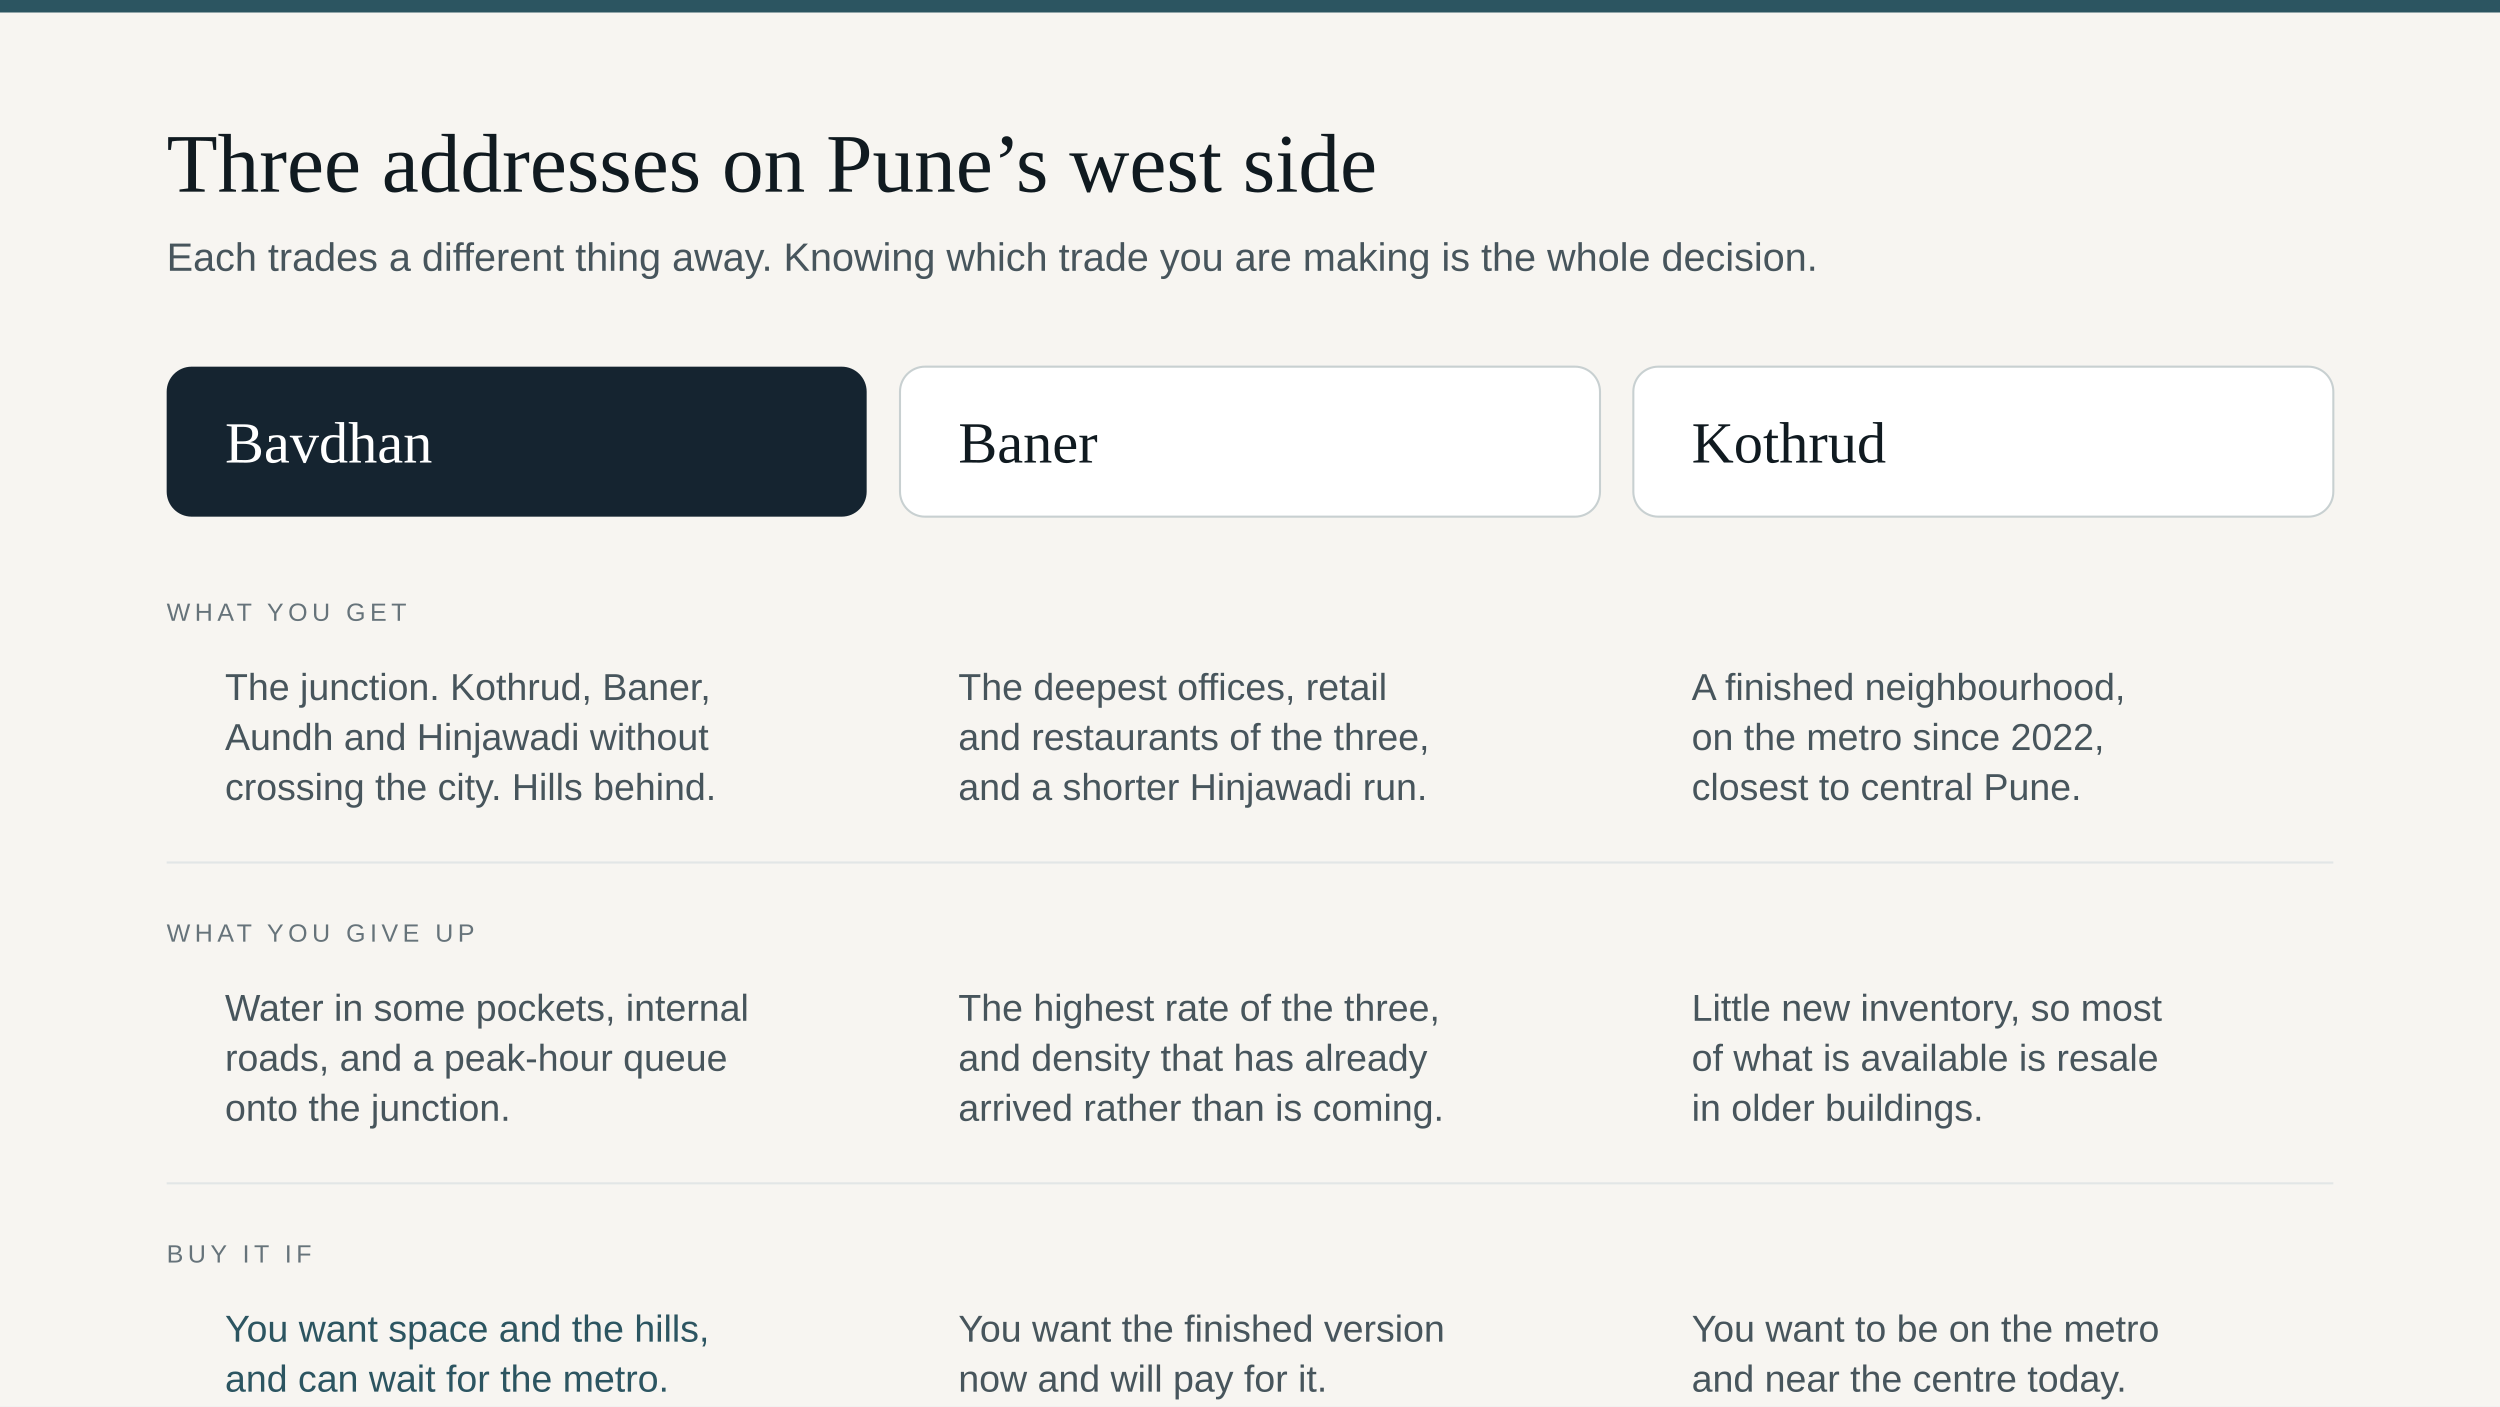
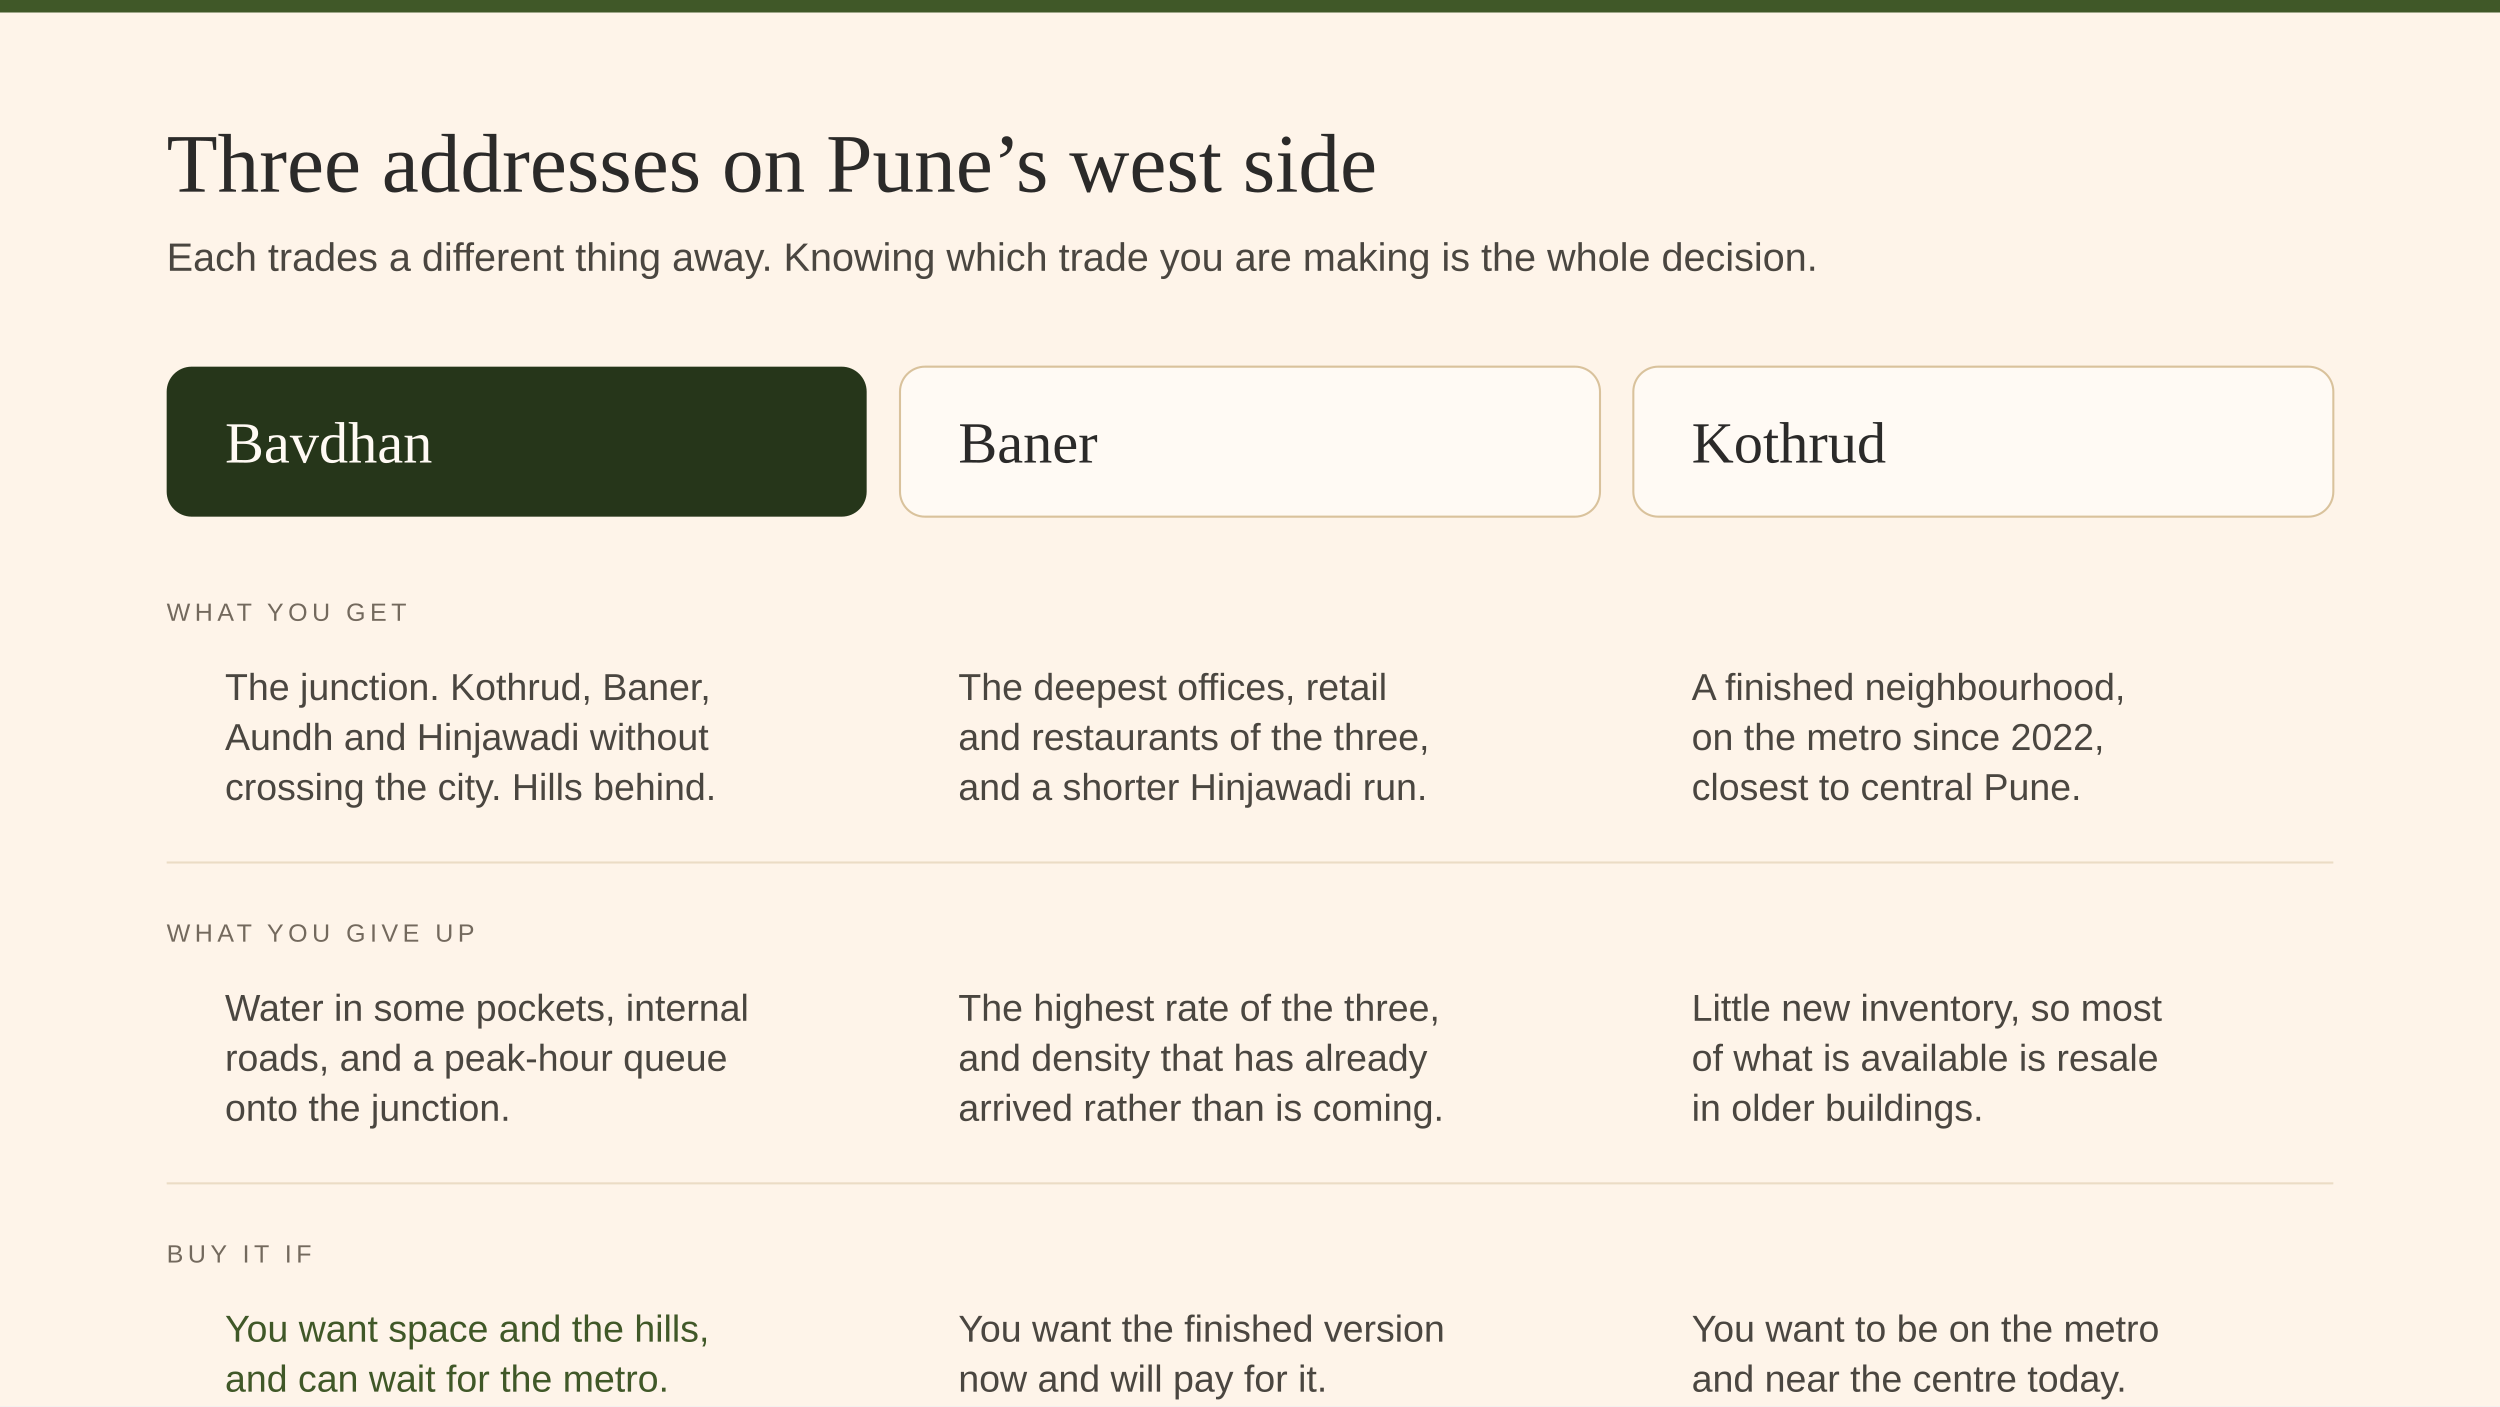
<svg xmlns="http://www.w3.org/2000/svg" viewBox="0 0 1200 675" width="1200" height="675" role="img" aria-label="Comparison of Bavdhan, Baner and Kothrud on what each offers and what each costs you">
-   <rect width="1200" height="675" fill="#f7f5f1" />
-   <rect x="0" y="0" width="1200" height="6" fill="#2c5561" />
-   <text x="80" y="92" font-family="Georgia, 'Times New Roman', serif" font-size="40" fill="#101a20">Three addresses on Pune’s west side</text>
-   <text x="80" y="130" font-family="Helvetica Neue, Arial, sans-serif" font-size="19" fill="#47555c">Each trades a different thing away. Knowing which trade you are making is the whole decision.</text>
+   <rect width="1200" height="675" fill="#fef4e9" />
+   <rect x="0" y="0" width="1200" height="6" fill="#405828" />
+   <text x="80" y="92" font-family="Georgia, 'Times New Roman', serif" font-size="40" fill="#2b2a29">Three addresses on Pune’s west side</text>
+   <text x="80" y="130" font-family="Helvetica Neue, Arial, sans-serif" font-size="19" fill="#4a4640">Each trades a different thing away. Knowing which trade you are making is the whole decision.</text>
  <g font-family="Helvetica Neue, Arial, sans-serif">
-     <rect x="80" y="176" width="336" height="72" rx="12" fill="#152430" />
-     <text x="108" y="222" font-family="Georgia, 'Times New Roman', serif" font-size="28" fill="#ffffff">Bavdhan</text>
-     <rect x="432" y="176" width="336" height="72" rx="12" fill="#ffffff" stroke="#c8d0d1" />
-     <text x="460" y="222" font-family="Georgia, 'Times New Roman', serif" font-size="28" fill="#101a20">Baner</text>
-     <rect x="784" y="176" width="336" height="72" rx="12" fill="#ffffff" stroke="#c8d0d1" />
-     <text x="812" y="222" font-family="Georgia, 'Times New Roman', serif" font-size="28" fill="#101a20">Kothrud</text>
-     <text x="80" y="298" font-size="12" fill="#66737a" letter-spacing="0.18em">WHAT YOU GET</text>
-     <text x="108" y="336" font-size="18" fill="#47555c">The junction. Kothrud, Baner,</text>
-     <text x="108" y="360" font-size="18" fill="#47555c">Aundh and Hinjawadi without</text>
-     <text x="108" y="384" font-size="18" fill="#47555c">crossing the city. Hills behind.</text>
-     <text x="460" y="336" font-size="18" fill="#47555c">The deepest offices, retail</text>
-     <text x="460" y="360" font-size="18" fill="#47555c">and restaurants of the three,</text>
-     <text x="460" y="384" font-size="18" fill="#47555c">and a shorter Hinjawadi run.</text>
-     <text x="812" y="336" font-size="18" fill="#47555c">A finished neighbourhood,</text>
-     <text x="812" y="360" font-size="18" fill="#47555c">on the metro since 2022,</text>
-     <text x="812" y="384" font-size="18" fill="#47555c">closest to central Pune.</text>
-     <line x1="80" y1="414" x2="1120" y2="414" stroke="#e2e6e6" />
-     <text x="80" y="452" font-size="12" fill="#66737a" letter-spacing="0.18em">WHAT YOU GIVE UP</text>
-     <text x="108" y="490" font-size="18" fill="#47555c">Water in some pockets, internal</text>
-     <text x="108" y="514" font-size="18" fill="#47555c">roads, and a peak-hour queue</text>
-     <text x="108" y="538" font-size="18" fill="#47555c">onto the junction.</text>
-     <text x="460" y="490" font-size="18" fill="#47555c">The highest rate of the three,</text>
-     <text x="460" y="514" font-size="18" fill="#47555c">and density that has already</text>
-     <text x="460" y="538" font-size="18" fill="#47555c">arrived rather than is coming.</text>
-     <text x="812" y="490" font-size="18" fill="#47555c">Little new inventory, so most</text>
-     <text x="812" y="514" font-size="18" fill="#47555c">of what is available is resale</text>
-     <text x="812" y="538" font-size="18" fill="#47555c">in older buildings.</text>
-     <line x1="80" y1="568" x2="1120" y2="568" stroke="#e2e6e6" />
-     <text x="80" y="606" font-size="12" fill="#66737a" letter-spacing="0.18em">BUY IT IF</text>
-     <text x="108" y="644" font-size="18" fill="#2c5561">You want space and the hills,</text>
-     <text x="108" y="668" font-size="18" fill="#2c5561">and can wait for the metro.</text>
-     <text x="460" y="644" font-size="18" fill="#47555c">You want the finished version</text>
-     <text x="460" y="668" font-size="18" fill="#47555c">now and will pay for it.</text>
-     <text x="812" y="644" font-size="18" fill="#47555c">You want to be on the metro</text>
-     <text x="812" y="668" font-size="18" fill="#47555c">and near the centre today.</text>
+     <rect x="80" y="176" width="336" height="72" rx="12" fill="#26361a" />
+     <text x="108" y="222" font-family="Georgia, 'Times New Roman', serif" font-size="28" fill="#fffaf4">Bavdhan</text>
+     <rect x="432" y="176" width="336" height="72" rx="12" fill="#fffaf4" stroke="#d9c29c" />
+     <text x="460" y="222" font-family="Georgia, 'Times New Roman', serif" font-size="28" fill="#2b2a29">Baner</text>
+     <rect x="784" y="176" width="336" height="72" rx="12" fill="#fffaf4" stroke="#d9c29c" />
+     <text x="812" y="222" font-family="Georgia, 'Times New Roman', serif" font-size="28" fill="#2b2a29">Kothrud</text>
+     <text x="80" y="298" font-size="12" fill="#73695d" letter-spacing="0.18em">WHAT YOU GET</text>
+     <text x="108" y="336" font-size="18" fill="#4a4640">The junction. Kothrud, Baner,</text>
+     <text x="108" y="360" font-size="18" fill="#4a4640">Aundh and Hinjawadi without</text>
+     <text x="108" y="384" font-size="18" fill="#4a4640">crossing the city. Hills behind.</text>
+     <text x="460" y="336" font-size="18" fill="#4a4640">The deepest offices, retail</text>
+     <text x="460" y="360" font-size="18" fill="#4a4640">and restaurants of the three,</text>
+     <text x="460" y="384" font-size="18" fill="#4a4640">and a shorter Hinjawadi run.</text>
+     <text x="812" y="336" font-size="18" fill="#4a4640">A finished neighbourhood,</text>
+     <text x="812" y="360" font-size="18" fill="#4a4640">on the metro since 2022,</text>
+     <text x="812" y="384" font-size="18" fill="#4a4640">closest to central Pune.</text>
+     <line x1="80" y1="414" x2="1120" y2="414" stroke="#ebdcc5" />
+     <text x="80" y="452" font-size="12" fill="#73695d" letter-spacing="0.18em">WHAT YOU GIVE UP</text>
+     <text x="108" y="490" font-size="18" fill="#4a4640">Water in some pockets, internal</text>
+     <text x="108" y="514" font-size="18" fill="#4a4640">roads, and a peak-hour queue</text>
+     <text x="108" y="538" font-size="18" fill="#4a4640">onto the junction.</text>
+     <text x="460" y="490" font-size="18" fill="#4a4640">The highest rate of the three,</text>
+     <text x="460" y="514" font-size="18" fill="#4a4640">and density that has already</text>
+     <text x="460" y="538" font-size="18" fill="#4a4640">arrived rather than is coming.</text>
+     <text x="812" y="490" font-size="18" fill="#4a4640">Little new inventory, so most</text>
+     <text x="812" y="514" font-size="18" fill="#4a4640">of what is available is resale</text>
+     <text x="812" y="538" font-size="18" fill="#4a4640">in older buildings.</text>
+     <line x1="80" y1="568" x2="1120" y2="568" stroke="#ebdcc5" />
+     <text x="80" y="606" font-size="12" fill="#73695d" letter-spacing="0.18em">BUY IT IF</text>
+     <text x="108" y="644" font-size="18" fill="#405828">You want space and the hills,</text>
+     <text x="108" y="668" font-size="18" fill="#405828">and can wait for the metro.</text>
+     <text x="460" y="644" font-size="18" fill="#4a4640">You want the finished version</text>
+     <text x="460" y="668" font-size="18" fill="#4a4640">now and will pay for it.</text>
+     <text x="812" y="644" font-size="18" fill="#4a4640">You want to be on the metro</text>
+     <text x="812" y="668" font-size="18" fill="#4a4640">and near the centre today.</text>
  </g>
</svg>
